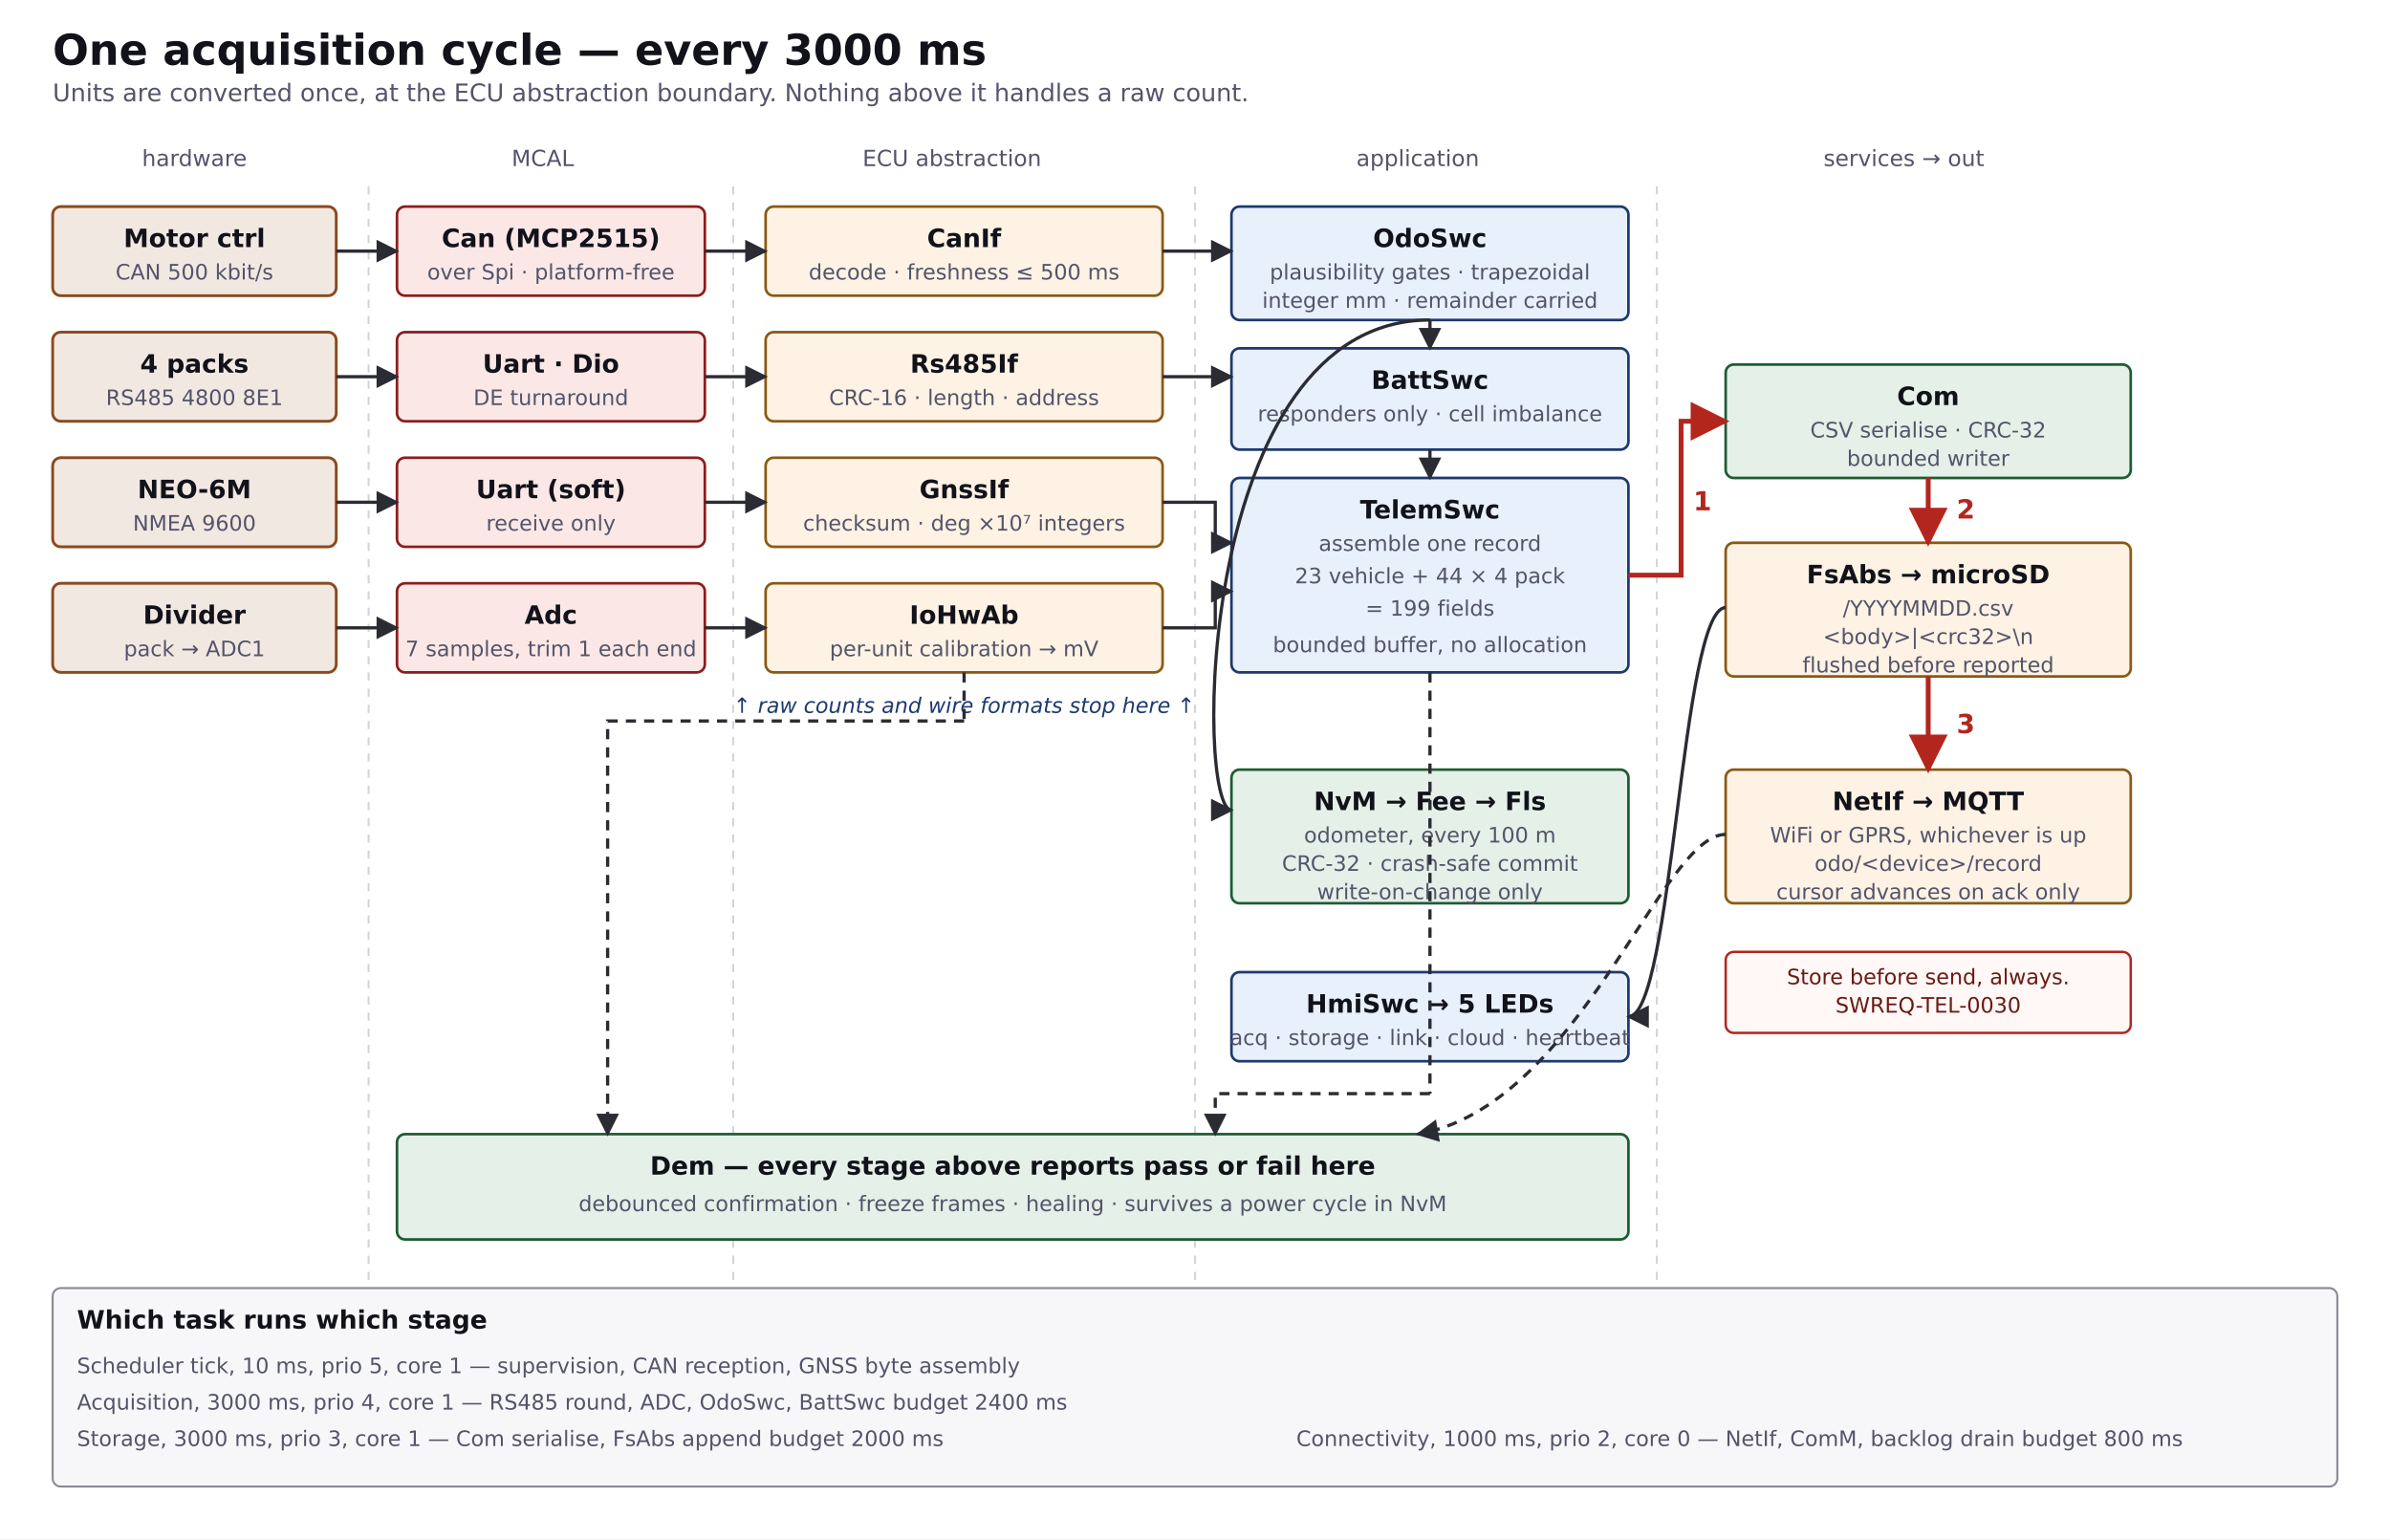
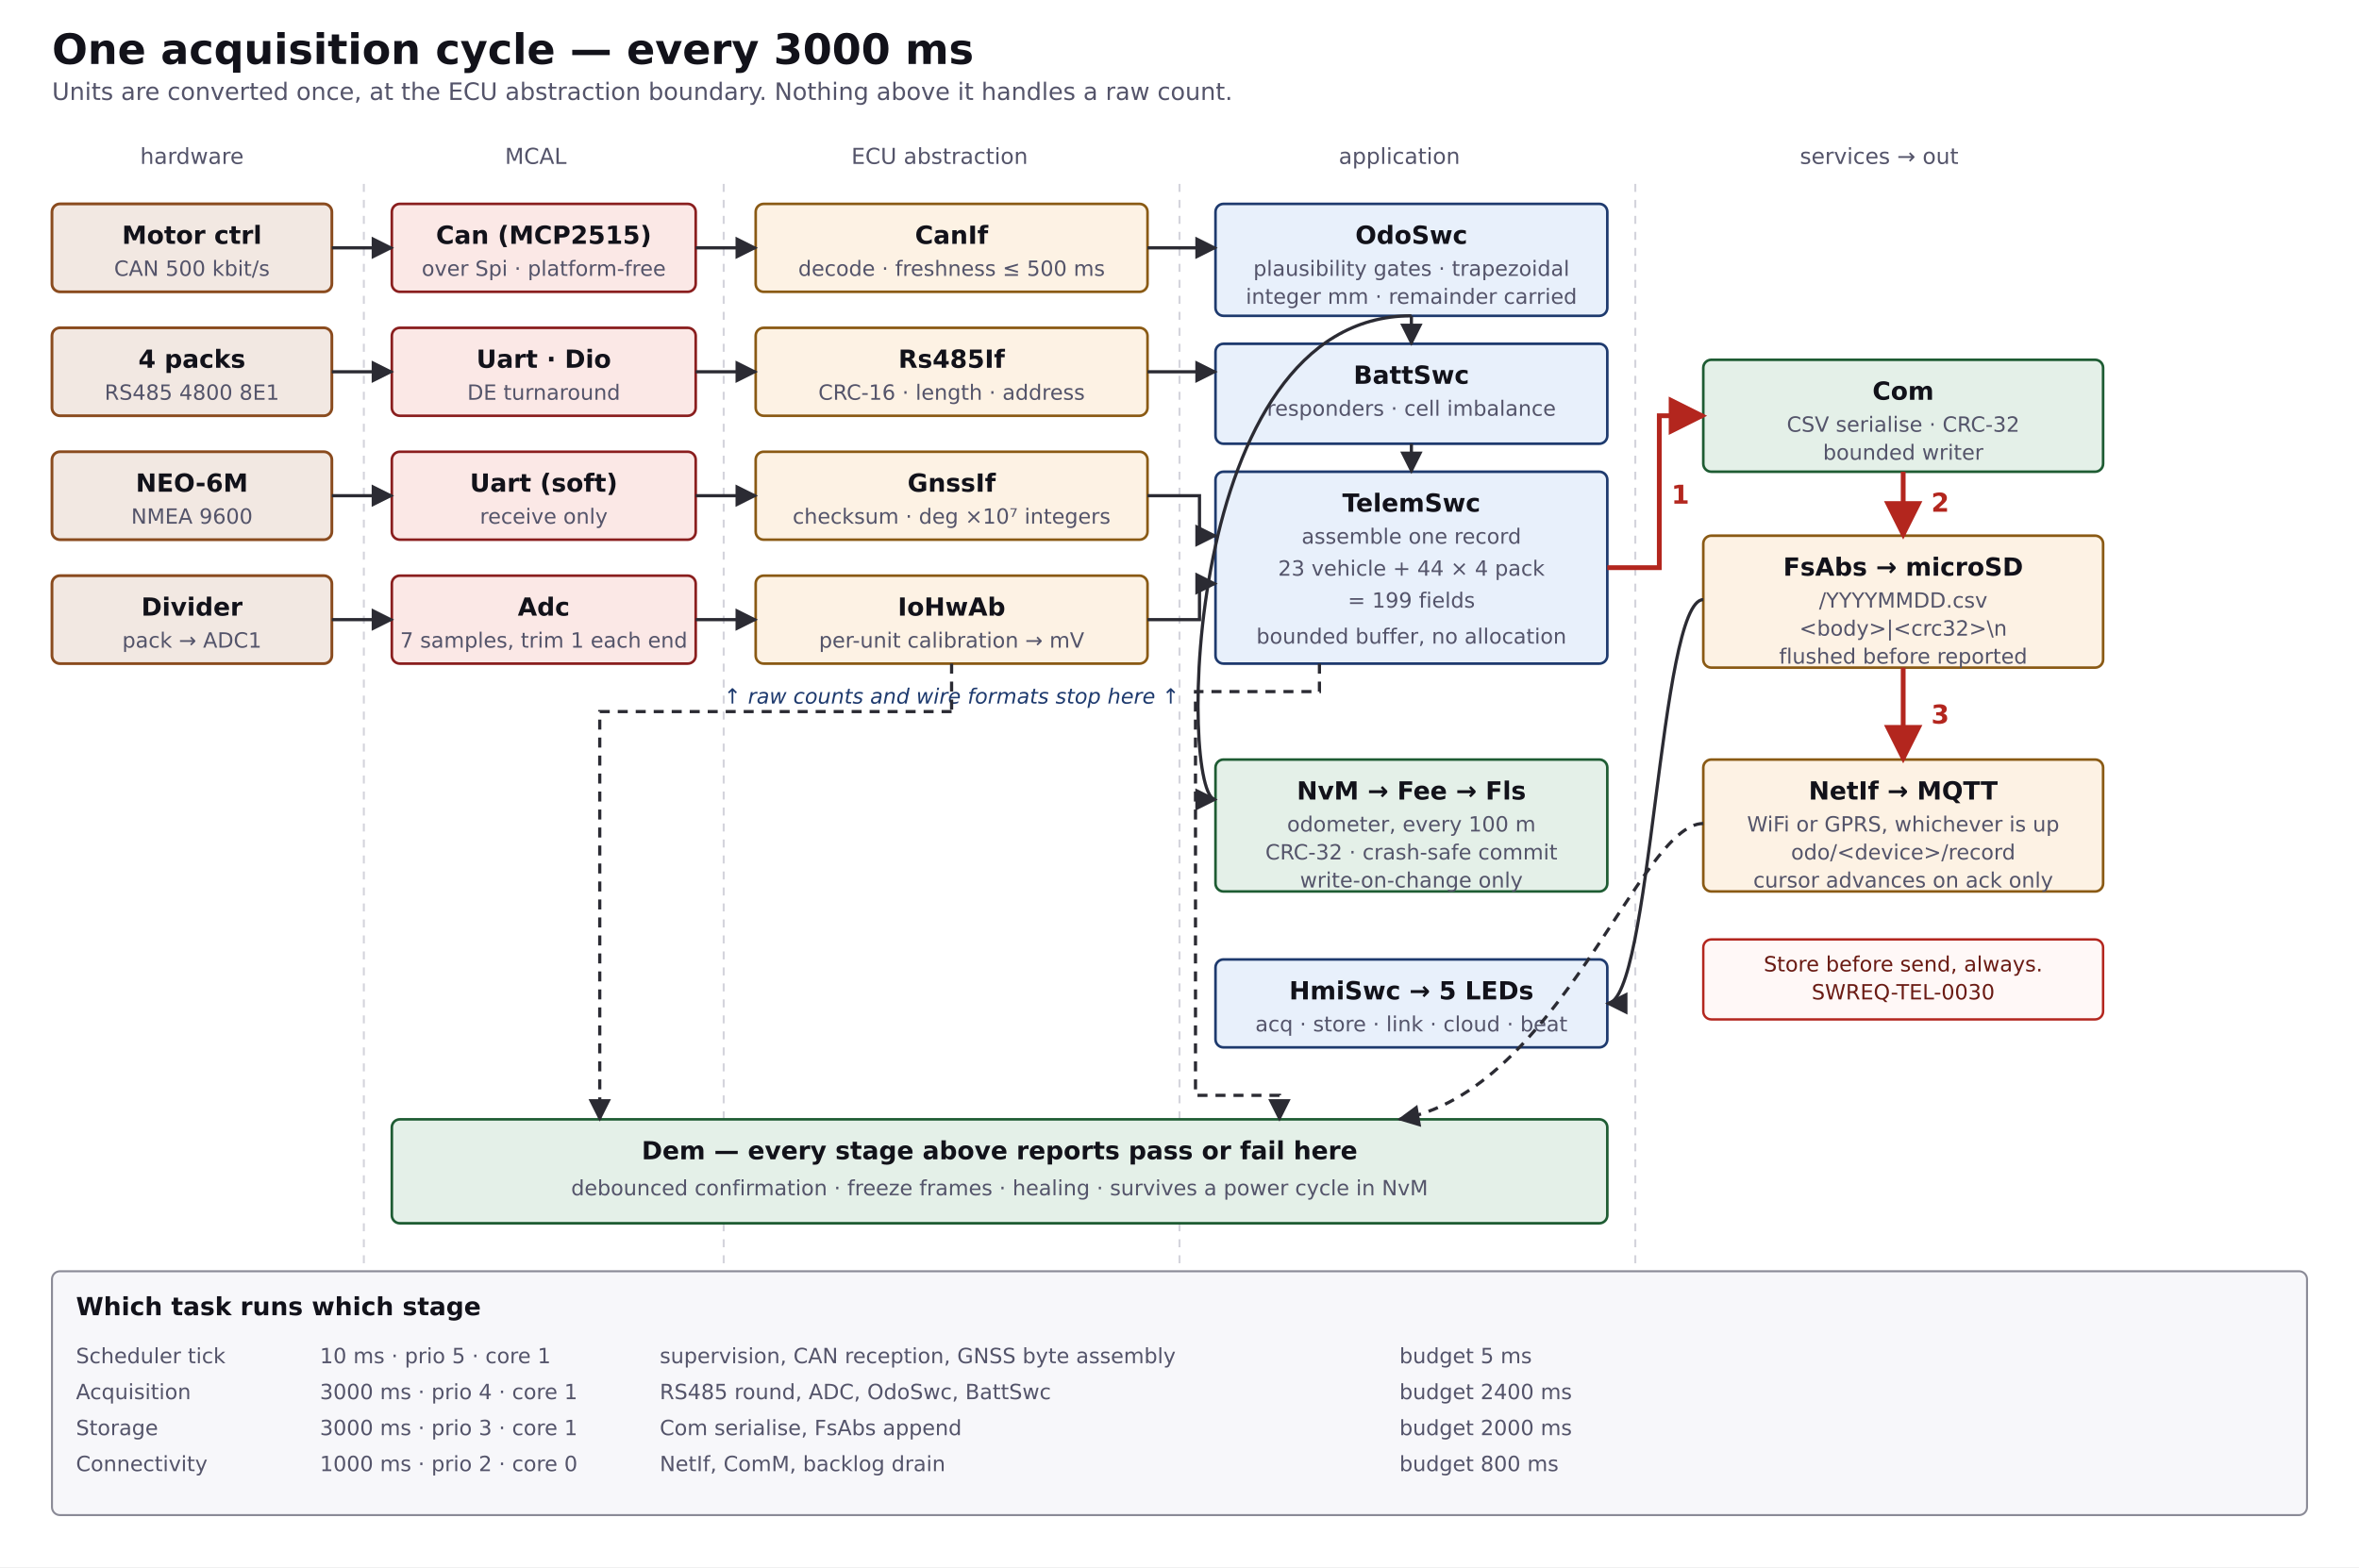
- <svg xmlns="http://www.w3.org/2000/svg" viewBox="0 0 1180 760" width="1180" height="760" font-family="DejaVu Sans, Helvetica, Arial, sans-serif">
+ <svg xmlns="http://www.w3.org/2000/svg" viewBox="0 0 1180 784" width="1180" height="784" font-family="DejaVu Sans, Helvetica, Arial, sans-serif">
  <style>
    .title  { font-size:21px; font-weight:bold; fill:#12121a; }
    .sub    { font-size:12px; fill:#54546a; }
    .stage  { font-size:12.5px; fill:#12121a; font-weight:bold; }
    .detail { font-size:10.5px; fill:#54546a; }
    .units  { font-size:10.5px; fill:#1e3a6e; font-style:italic; }
    .hw     { fill:#f2e8e2; stroke:#8a4b1e; stroke-width:1.4; rx:4; }
    .mcal   { fill:#fbe8e6; stroke:#8a1e1e; stroke-width:1.3; rx:4; }
    .abs    { fill:#fdf2e4; stroke:#8a5a14; stroke-width:1.3; rx:4; }
    .app    { fill:#e8f0fb; stroke:#1e3a6e; stroke-width:1.3; rx:4; }
    .svc    { fill:#e4f0e8; stroke:#1e5c33; stroke-width:1.3; rx:4; }
    .flow   { stroke:#2b2b33; stroke-width:1.6; fill:none; marker-end:url(#t); }
    .order  { stroke:#b3261e; stroke-width:2.4; fill:none; marker-end:url(#tr); }
    .gate   { font-size:10.5px; fill:#6a1b14; }
    .legend { font-size:11px; fill:#54546a; }
    .seq    { font-size:13px; font-weight:bold; fill:#b3261e; }
  </style>
  <defs>
    <marker id="t" viewBox="0 0 10 10" refX="9" refY="5" markerWidth="7" markerHeight="7" orient="auto">
      <path d="M0,0 L10,5 L0,10 z" fill="#2b2b33" />
    </marker>
    <marker id="tr" viewBox="0 0 10 10" refX="9" refY="5" markerWidth="8" markerHeight="8" orient="auto">
      <path d="M0,0 L10,5 L0,10 z" fill="#b3261e" />
    </marker>
  </defs>
-   <rect width="1180" height="760" fill="#ffffff" />
+   <rect width="1180" height="784" fill="#ffffff" />
  <text x="26" y="32" class="title">One acquisition cycle — every 3000 ms</text>
  <text x="26" y="50" class="sub">Units are converted once, at the ECU abstraction boundary. Nothing above it handles a raw count.</text>
  <text x="96" y="82" class="legend" text-anchor="middle">hardware</text>
  <text x="268" y="82" class="legend" text-anchor="middle">MCAL</text>
  <text x="470" y="82" class="legend" text-anchor="middle">ECU abstraction</text>
  <text x="700" y="82" class="legend" text-anchor="middle">application</text>
  <text x="940" y="82" class="legend" text-anchor="middle">services → out</text>
  <path d="M182 92 V 700 M362 92 V 700 M590 92 V 700 M818 92 V 700" stroke="#d4d4dc" stroke-width="1" stroke-dasharray="4 4" />
  <rect class="hw" x="26" y="102" width="140" height="44" />
  <text x="96" y="122" class="stage" text-anchor="middle">Motor ctrl</text>
  <text x="96" y="138" class="detail" text-anchor="middle">CAN 500 kbit/s</text>
  <rect class="mcal" x="196" y="102" width="152" height="44" />
  <text x="272" y="122" class="stage" text-anchor="middle">Can (MCP2515)</text>
  <text x="272" y="138" class="detail" text-anchor="middle">over Spi · platform-free</text>
  <rect class="abs" x="378" y="102" width="196" height="44" />
  <text x="476" y="122" class="stage" text-anchor="middle">CanIf</text>
  <text x="476" y="138" class="detail" text-anchor="middle">decode · freshness ≤ 500 ms</text>
  <path class="flow" d="M166 124 H 196" />
  <path class="flow" d="M348 124 H 378" />
  <rect class="hw" x="26" y="164" width="140" height="44" />
  <text x="96" y="184" class="stage" text-anchor="middle">4 packs</text>
  <text x="96" y="200" class="detail" text-anchor="middle">RS485 4800 8E1</text>
  <rect class="mcal" x="196" y="164" width="152" height="44" />
  <text x="272" y="184" class="stage" text-anchor="middle">Uart · Dio</text>
  <text x="272" y="200" class="detail" text-anchor="middle">DE turnaround</text>
  <rect class="abs" x="378" y="164" width="196" height="44" />
  <text x="476" y="184" class="stage" text-anchor="middle">Rs485If</text>
  <text x="476" y="200" class="detail" text-anchor="middle">CRC-16 · length · address</text>
  <path class="flow" d="M166 186 H 196" />
  <path class="flow" d="M348 186 H 378" />
  <rect class="hw" x="26" y="226" width="140" height="44" />
  <text x="96" y="246" class="stage" text-anchor="middle">NEO-6M</text>
  <text x="96" y="262" class="detail" text-anchor="middle">NMEA 9600</text>
  <rect class="mcal" x="196" y="226" width="152" height="44" />
  <text x="272" y="246" class="stage" text-anchor="middle">Uart (soft)</text>
  <text x="272" y="262" class="detail" text-anchor="middle">receive only</text>
  <rect class="abs" x="378" y="226" width="196" height="44" />
  <text x="476" y="246" class="stage" text-anchor="middle">GnssIf</text>
  <text x="476" y="262" class="detail" text-anchor="middle">checksum · deg ×10⁷ integers</text>
  <path class="flow" d="M166 248 H 196" />
  <path class="flow" d="M348 248 H 378" />
  <rect class="hw" x="26" y="288" width="140" height="44" />
  <text x="96" y="308" class="stage" text-anchor="middle">Divider</text>
  <text x="96" y="324" class="detail" text-anchor="middle">pack → ADC1</text>
  <rect class="mcal" x="196" y="288" width="152" height="44" />
  <text x="272" y="308" class="stage" text-anchor="middle">Adc</text>
  <text x="272" y="324" class="detail" text-anchor="middle">7 samples, trim 1 each end</text>
  <rect class="abs" x="378" y="288" width="196" height="44" />
  <text x="476" y="308" class="stage" text-anchor="middle">IoHwAb</text>
  <text x="476" y="324" class="detail" text-anchor="middle">per-unit calibration → mV</text>
  <path class="flow" d="M166 310 H 196" />
  <path class="flow" d="M348 310 H 378" />
  <text x="476" y="352" class="units" text-anchor="middle">↑ raw counts and wire formats stop here ↑</text>
  <rect class="app" x="608" y="102" width="196" height="56" />
  <text x="706" y="122" class="stage" text-anchor="middle">OdoSwc</text>
  <text x="706" y="138" class="detail" text-anchor="middle">plausibility gates · trapezoidal</text>
  <text x="706" y="152" class="detail" text-anchor="middle">integer mm · remainder carried</text>
  <path class="flow" d="M574 124 H 608" />
  <rect class="app" x="608" y="172" width="196" height="50" />
  <text x="706" y="192" class="stage" text-anchor="middle">BattSwc</text>
-   <text x="706" y="208" class="detail" text-anchor="middle">responders only · cell imbalance</text>
+   <text x="706" y="208" class="detail" text-anchor="middle">responders · cell imbalance</text>
  <path class="flow" d="M574 186 H 608" />
  <rect class="app" x="608" y="236" width="196" height="96" />
  <text x="706" y="256" class="stage" text-anchor="middle">TelemSwc</text>
  <text x="706" y="272" class="detail" text-anchor="middle">assemble one record</text>
  <text x="706" y="288" class="detail" text-anchor="middle">23 vehicle + 44 × 4 pack</text>
  <text x="706" y="304" class="detail" text-anchor="middle">= 199 fields</text>
  <text x="706" y="322" class="detail" text-anchor="middle">bounded buffer, no allocation</text>
  <path class="flow" d="M574 248 H 600 V 268 H 608" />
  <path class="flow" d="M574 310 H 600 V 292 H 608" />
  <path class="flow" d="M706 158 V 172" />
  <path class="flow" d="M706 222 V 236" />
  <rect class="svc" x="852" y="180" width="200" height="56" />
  <text x="952" y="200" class="stage" text-anchor="middle">Com</text>
  <text x="952" y="216" class="detail" text-anchor="middle">CSV serialise · CRC-32</text>
  <text x="952" y="230" class="detail" text-anchor="middle">bounded writer</text>
  <path class="order" d="M804 284 H 830 V 208 H 852" />
  <text x="836" y="252" class="seq">1</text>
  <rect class="abs" x="852" y="268" width="200" height="66" />
  <text x="952" y="288" class="stage" text-anchor="middle">FsAbs → microSD</text>
  <text x="952" y="304" class="detail" text-anchor="middle">/YYYYMMDD.csv</text>
  <text x="952" y="318" class="detail" text-anchor="middle">&lt;body&gt;|&lt;crc32&gt;\n</text>
  <text x="952" y="332" class="detail" text-anchor="middle">flushed before reported</text>
  <path class="order" d="M952 236 V 268" />
  <text x="966" y="256" class="seq">2</text>
  <rect class="abs" x="852" y="380" width="200" height="66" />
  <text x="952" y="400" class="stage" text-anchor="middle">NetIf → MQTT</text>
  <text x="952" y="416" class="detail" text-anchor="middle">WiFi or GPRS, whichever is up</text>
  <text x="952" y="430" class="detail" text-anchor="middle">odo/&lt;device&gt;/record</text>
  <text x="952" y="444" class="detail" text-anchor="middle">cursor advances on ack only</text>
  <path class="order" d="M952 334 V 380" />
  <text x="966" y="362" class="seq">3</text>
  <rect x="852" y="470" width="200" height="40" fill="#fff8f7" stroke="#b3261e" stroke-width="1.2" rx="4" />
  <text x="952" y="486" class="gate" text-anchor="middle">Store before send, always.</text>
  <text x="952" y="500" class="gate" text-anchor="middle">SWREQ-TEL-0030</text>
  <rect class="svc" x="608" y="380" width="196" height="66" />
  <text x="706" y="400" class="stage" text-anchor="middle">NvM → Fee → Fls</text>
  <text x="706" y="416" class="detail" text-anchor="middle">odometer, every 100 m</text>
  <text x="706" y="430" class="detail" text-anchor="middle">CRC-32 · crash-safe commit</text>
  <text x="706" y="444" class="detail" text-anchor="middle">write-on-change only</text>
  <path class="flow" d="M706 158 C 590 158, 590 400, 608 400" />
  <rect class="app" x="608" y="480" width="196" height="44" />
  <text x="706" y="500" class="stage" text-anchor="middle">HmiSwc → 5 LEDs</text>
-   <text x="706" y="516" class="detail" text-anchor="middle">acq · storage · link · cloud · heartbeat</text>
+   <text x="706" y="516" class="detail" text-anchor="middle">acq · store · link · cloud · beat</text>
  <path class="flow" d="M852 300 C 830 300, 826 502, 804 502" />
  <rect class="svc" x="196" y="560" width="608" height="52" />
  <text x="500" y="580" class="stage" text-anchor="middle">Dem — every stage above reports pass or fail here</text>
  <text x="500" y="598" class="detail" text-anchor="middle">debounced confirmation · freeze frames · healing · survives a power cycle in NvM</text>
  <path class="flow" d="M476 332 V 356 M476 356 H 300 V 560" stroke-dasharray="5 4" />
-   <path class="flow" d="M706 332 V 540 M706 540 H 600 V 560" stroke-dasharray="5 4" />
+   <path class="flow" d="M660 332 V 346 H 598 V 548 H 640 V 560" stroke-dasharray="5 4" />
  <path class="flow" d="M852 412 C 820 412, 780 546, 700 560" stroke-dasharray="5 4" />
-   <rect x="26" y="636" width="1128" height="98" fill="#f7f7fa" stroke="#8a8a96" stroke-width="1" rx="4" />
-   <text x="38" y="656" class="stage">Which task runs which stage</text>
-   <text x="38" y="678" class="detail">Scheduler tick, 10 ms, prio 5, core 1 — supervision, CAN reception, GNSS byte assembly</text>
-   <text x="38" y="696" class="detail">Acquisition,   3000 ms, prio 4, core 1 — RS485 round, ADC, OdoSwc, BattSwc            budget 2400 ms</text>
-   <text x="38" y="714" class="detail">Storage,       3000 ms, prio 3, core 1 — Com serialise, FsAbs append                  budget 2000 ms</text>
-   <text x="640" y="714" class="detail">Connectivity, 1000 ms, prio 2, core 0 — NetIf, ComM, backlog drain    budget 800 ms</text>
+   <rect x="26" y="636" width="1128" height="122" fill="#f7f7fa" stroke="#8a8a96" stroke-width="1" rx="4" />
+   <text x="38" y="658" class="stage">Which task runs which stage</text>
+   <text x="38" y="682" class="detail">Scheduler tick</text>
+   <text x="160" y="682" class="detail">10 ms · prio 5 · core 1</text>
+   <text x="330" y="682" class="detail">supervision, CAN reception, GNSS byte assembly</text>
+   <text x="700" y="682" class="detail">budget 5 ms</text>
+   <text x="38" y="700" class="detail">Acquisition</text>
+   <text x="160" y="700" class="detail">3000 ms · prio 4 · core 1</text>
+   <text x="330" y="700" class="detail">RS485 round, ADC, OdoSwc, BattSwc</text>
+   <text x="700" y="700" class="detail">budget 2400 ms</text>
+   <text x="38" y="718" class="detail">Storage</text>
+   <text x="160" y="718" class="detail">3000 ms · prio 3 · core 1</text>
+   <text x="330" y="718" class="detail">Com serialise, FsAbs append</text>
+   <text x="700" y="718" class="detail">budget 2000 ms</text>
+   <text x="38" y="736" class="detail">Connectivity</text>
+   <text x="160" y="736" class="detail">1000 ms · prio 2 · core 0</text>
+   <text x="330" y="736" class="detail">NetIf, ComM, backlog drain</text>
+   <text x="700" y="736" class="detail">budget 800 ms</text>
</svg>
